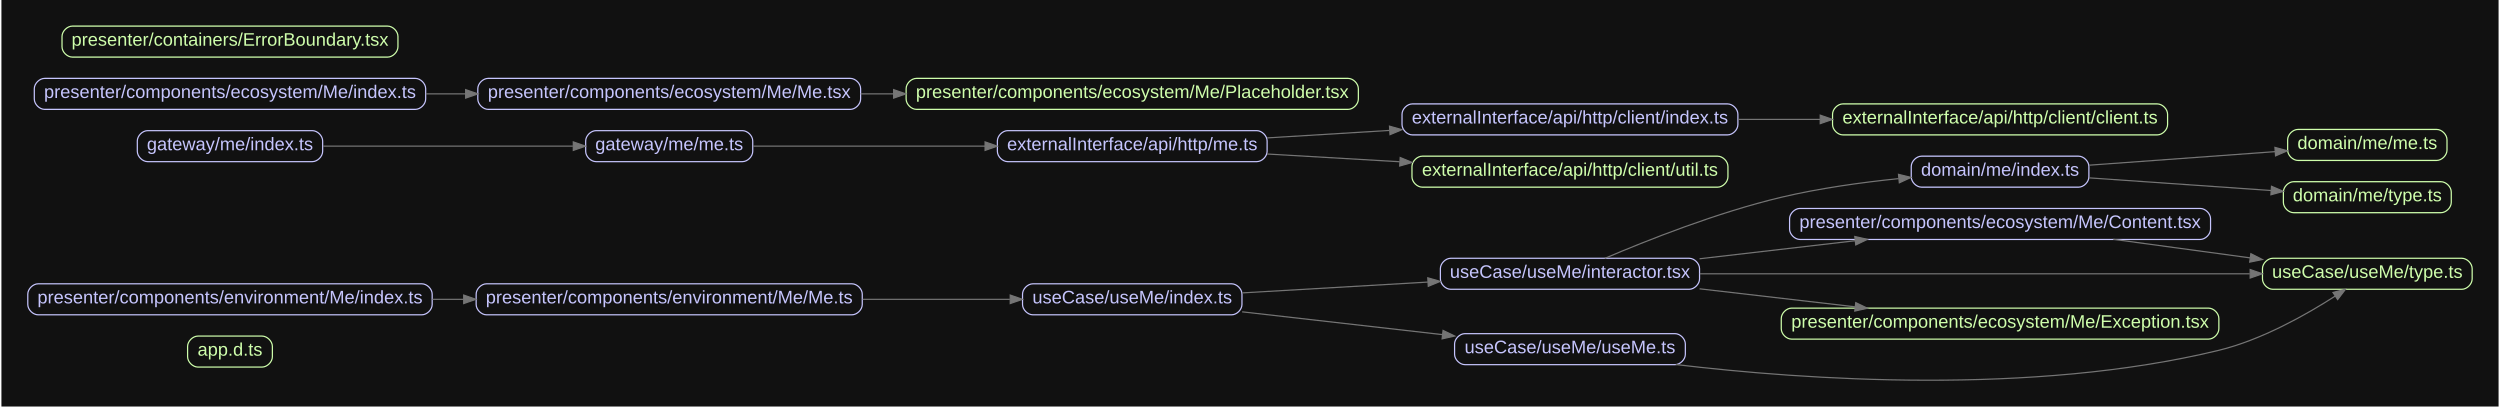
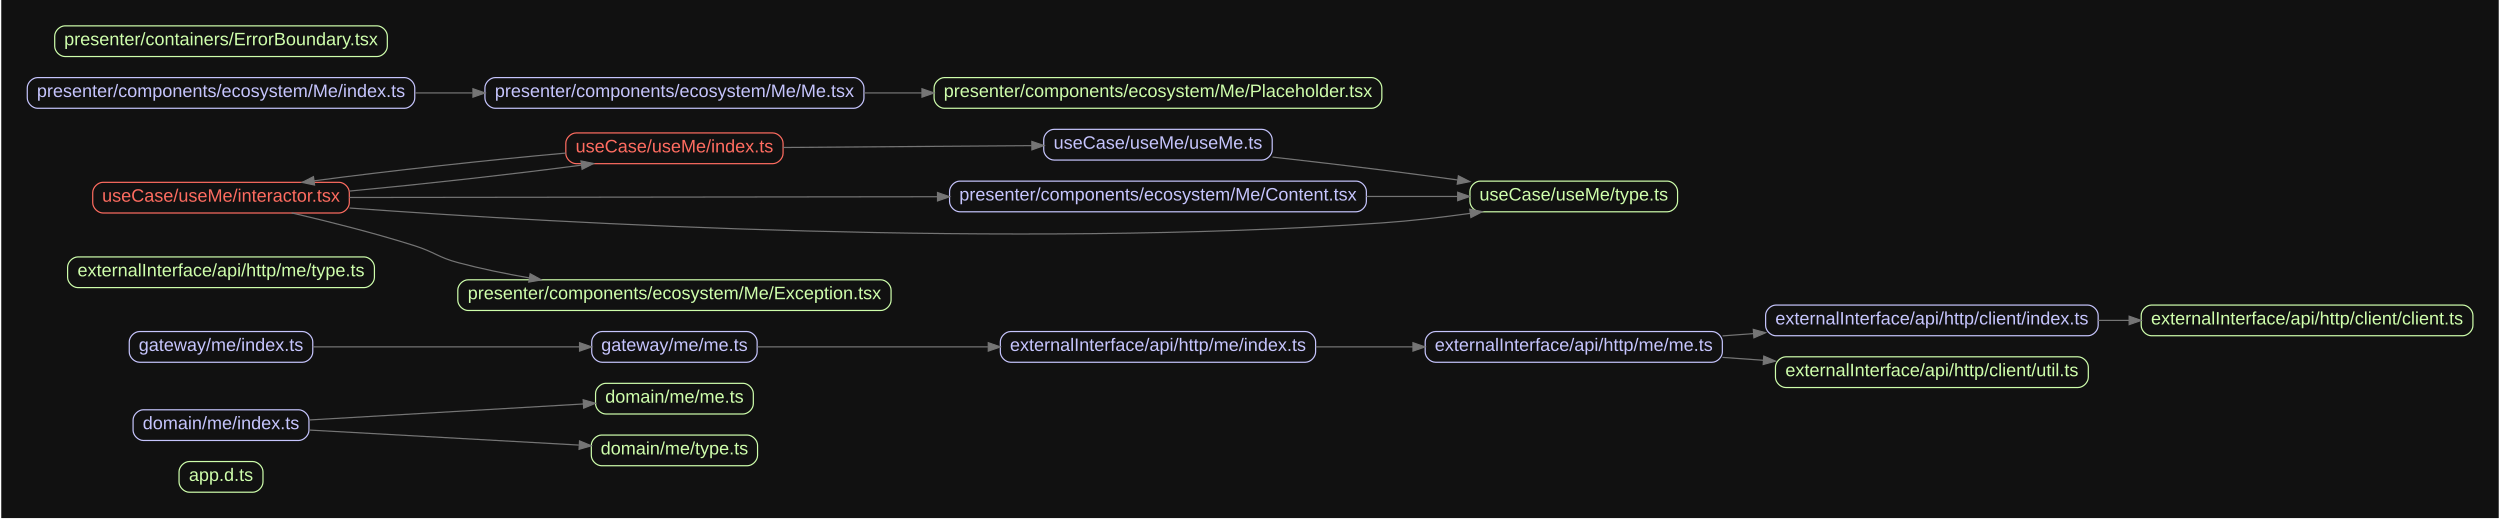
- <svg xmlns="http://www.w3.org/2000/svg" width="2054pt" height="334pt" viewBox="0.00 0.00 2054.23 334.42">
-   <g id="graph0" class="graph" transform="scale(1 1) rotate(0) translate(21.6 312.8224)">
-     <polygon fill="#111111" stroke="transparent" points="-21.6,21.6 -21.6,-312.822 2032.634,-312.822 2032.634,21.6 -21.6,21.6" />
+ <svg xmlns="http://www.w3.org/2000/svg" width="2075pt" height="430pt" viewBox="0.00 0.00 2075.08 430.45">
+   <g id="graph0" class="graph" transform="scale(1 1) rotate(0) translate(21.6 408.8485)">
+     <polygon fill="#111111" stroke="transparent" points="-21.6,21.6 -21.6,-408.849 2053.479,-408.849 2053.479,21.6 -21.6,21.6" />
    <g id="node1" class="node">
-       <path fill="none" stroke="#cfffac" d="M192.788,-36.348C192.788,-36.348 140.043,-36.348 140.043,-36.348 135.793,-36.348 131.543,-32.098 131.543,-27.848 131.543,-27.848 131.543,-19.348 131.543,-19.348 131.543,-15.098 135.793,-10.848 140.043,-10.848 140.043,-10.848 192.788,-10.848 192.788,-10.848 197.038,-10.848 201.288,-15.098 201.288,-19.348 201.288,-19.348 201.288,-27.848 201.288,-27.848 201.288,-32.098 197.038,-36.348 192.788,-36.348" />
-       <text text-anchor="middle" x="166.416" y="-20.222" font-family="Arial" font-size="15.00" fill="#cfffac">app.d.ts</text>
+       <path fill="none" stroke="#cfffac" d="M187.361,-25.374C187.361,-25.374 134.615,-25.374 134.615,-25.374 130.366,-25.374 126.116,-21.124 126.116,-16.874 126.116,-16.874 126.116,-8.374 126.116,-8.374 126.116,-4.124 130.366,.126 134.615,.126 134.615,.126 187.361,.126 187.361,.126 191.611,.126 195.861,-4.124 195.861,-8.374 195.861,-8.374 195.861,-16.874 195.861,-16.874 195.861,-21.124 191.611,-25.374 187.361,-25.374" />
+       <text text-anchor="middle" x="160.988" y="-9.248" font-family="Arial" font-size="15.00" fill="#cfffac">app.d.ts</text>
    </g>
    <g id="node2" class="node">
-       <path fill="none" stroke="#c6c5fe" d="M1687.107,-184.348C1687.107,-184.348 1557.979,-184.348 1557.979,-184.348 1553.729,-184.348 1549.479,-180.098 1549.479,-175.848 1549.479,-175.848 1549.479,-167.348 1549.479,-167.348 1549.479,-163.098 1553.729,-158.848 1557.979,-158.848 1557.979,-158.848 1687.107,-158.848 1687.107,-158.848 1691.357,-158.848 1695.607,-163.098 1695.607,-167.348 1695.607,-167.348 1695.607,-175.848 1695.607,-175.848 1695.607,-180.098 1691.357,-184.348 1687.107,-184.348" />
-       <text text-anchor="middle" x="1622.543" y="-168.222" font-family="Arial" font-size="15.00" fill="#c6c5fe">domain/me/index.ts</text>
+       <path fill="none" stroke="#c6c5fe" d="M225.552,-68.374C225.552,-68.374 96.425,-68.374 96.425,-68.374 92.175,-68.374 87.925,-64.124 87.925,-59.874 87.925,-59.874 87.925,-51.374 87.925,-51.374 87.925,-47.124 92.175,-42.874 96.425,-42.874 96.425,-42.874 225.552,-42.874 225.552,-42.874 229.802,-42.874 234.052,-47.124 234.052,-51.374 234.052,-51.374 234.052,-59.874 234.052,-59.874 234.052,-64.124 229.802,-68.374 225.552,-68.374" />
+       <text text-anchor="middle" x="160.988" y="-52.248" font-family="Arial" font-size="15.00" fill="#c6c5fe">domain/me/index.ts</text>
    </g>
    <g id="node3" class="node">
-       <path fill="none" stroke="#cfffac" d="M1981.703,-206.348C1981.703,-206.348 1867.62,-206.348 1867.62,-206.348 1863.37,-206.348 1859.12,-202.098 1859.12,-197.848 1859.12,-197.848 1859.12,-189.348 1859.12,-189.348 1859.12,-185.098 1863.37,-180.848 1867.62,-180.848 1867.62,-180.848 1981.703,-180.848 1981.703,-180.848 1985.953,-180.848 1990.203,-185.098 1990.203,-189.348 1990.203,-189.348 1990.203,-197.848 1990.203,-197.848 1990.203,-202.098 1985.953,-206.348 1981.703,-206.348" />
-       <text text-anchor="middle" x="1924.661" y="-190.222" font-family="Arial" font-size="15.00" fill="#cfffac">domain/me/me.ts</text>
+       <path fill="none" stroke="#cfffac" d="M594.764,-90.374C594.764,-90.374 480.68,-90.374 480.68,-90.374 476.431,-90.374 472.181,-86.124 472.181,-81.874 472.181,-81.874 472.181,-73.374 472.181,-73.374 472.181,-69.124 476.431,-64.874 480.68,-64.874 480.68,-64.874 594.764,-64.874 594.764,-64.874 599.014,-64.874 603.264,-69.124 603.264,-73.374 603.264,-73.374 603.264,-81.874 603.264,-81.874 603.264,-86.124 599.014,-90.374 594.764,-90.374" />
+       <text text-anchor="middle" x="537.722" y="-74.249" font-family="Arial" font-size="15.00" fill="#cfffac">domain/me/me.ts</text>
    </g>
    <g id="edge1" class="edge">
-       <path fill="none" stroke="#757575" d="M1695.677,-176.924C1742.046,-180.3 1801.904,-184.659 1848.79,-188.073" />
-       <polygon fill="#757575" stroke="#757575" points="1848.663,-191.573 1858.891,-188.809 1849.171,-184.592 1848.663,-191.573" />
+       <path fill="none" stroke="#757575" d="M234.073,-59.892C299.711,-63.725 395.694,-69.33 462.1,-73.208" />
+       <polygon fill="#757575" stroke="#757575" points="461.897,-76.702 472.085,-73.791 462.306,-69.714 461.897,-76.702" />
    </g>
    <g id="node4" class="node">
-       <path fill="none" stroke="#cfffac" d="M1985.218,-163.348C1985.218,-163.348 1864.104,-163.348 1864.104,-163.348 1859.854,-163.348 1855.604,-159.098 1855.604,-154.848 1855.604,-154.848 1855.604,-146.348 1855.604,-146.348 1855.604,-142.098 1859.854,-137.848 1864.104,-137.848 1864.104,-137.848 1985.218,-137.848 1985.218,-137.848 1989.468,-137.848 1993.718,-142.098 1993.718,-146.348 1993.718,-146.348 1993.718,-154.848 1993.718,-154.848 1993.718,-159.098 1989.468,-163.348 1985.218,-163.348" />
-       <text text-anchor="middle" x="1924.661" y="-147.222" font-family="Arial" font-size="15.00" fill="#cfffac">domain/me/type.ts</text>
+       <path fill="none" stroke="#cfffac" d="M598.279,-47.374C598.279,-47.374 477.165,-47.374 477.165,-47.374 472.915,-47.374 468.665,-43.124 468.665,-38.874 468.665,-38.874 468.665,-30.374 468.665,-30.374 468.665,-26.124 472.915,-21.875 477.165,-21.875 477.165,-21.875 598.279,-21.875 598.279,-21.875 602.529,-21.875 606.779,-26.124 606.779,-30.374 606.779,-30.374 606.779,-38.874 606.779,-38.874 606.779,-43.124 602.529,-47.374 598.279,-47.374" />
+       <text text-anchor="middle" x="537.722" y="-31.248" font-family="Arial" font-size="15.00" fill="#cfffac">domain/me/type.ts</text>
    </g>
    <g id="edge2" class="edge">
-       <path fill="none" stroke="#757575" d="M1695.677,-166.515C1740.988,-163.365 1799.18,-159.32 1845.562,-156.096" />
-       <polygon fill="#757575" stroke="#757575" points="1845.838,-159.586 1855.571,-155.401 1845.353,-152.602 1845.838,-159.586" />
+       <path fill="none" stroke="#757575" d="M234.073,-51.55C298.459,-47.961 392.044,-42.745 458.268,-39.053" />
+       <polygon fill="#757575" stroke="#757575" points="458.864,-42.526 468.653,-38.474 458.474,-35.536 458.864,-42.526" />
    </g>
    <g id="node5" class="node">
-       <path fill="none" stroke="#cfffac" d="M1751.85,-227.348C1751.85,-227.348 1493.236,-227.348 1493.236,-227.348 1488.986,-227.348 1484.736,-223.098 1484.736,-218.848 1484.736,-218.848 1484.736,-210.348 1484.736,-210.348 1484.736,-206.098 1488.986,-201.848 1493.236,-201.848 1493.236,-201.848 1751.85,-201.848 1751.85,-201.848 1756.1,-201.848 1760.35,-206.098 1760.35,-210.348 1760.35,-210.348 1760.35,-218.848 1760.35,-218.848 1760.35,-223.098 1756.1,-227.348 1751.85,-227.348" />
-       <text text-anchor="middle" x="1622.543" y="-211.222" font-family="Arial" font-size="15.00" fill="#cfffac">externalInterface/api/http/client/client.ts</text>
+       <path fill="none" stroke="#cfffac" d="M2023.533,-155.374C2023.533,-155.374 1764.919,-155.374 1764.919,-155.374 1760.669,-155.374 1756.419,-151.124 1756.419,-146.874 1756.419,-146.874 1756.419,-138.374 1756.419,-138.374 1756.419,-134.124 1760.669,-129.875 1764.919,-129.875 1764.919,-129.875 2023.533,-129.875 2023.533,-129.875 2027.783,-129.875 2032.032,-134.124 2032.032,-138.374 2032.032,-138.374 2032.032,-146.874 2032.032,-146.874 2032.032,-151.124 2027.783,-155.374 2023.533,-155.374" />
+       <text text-anchor="middle" x="1894.226" y="-139.249" font-family="Arial" font-size="15.00" fill="#cfffac">externalInterface/api/http/client/client.ts</text>
    </g>
    <g id="node6" class="node">
-       <path fill="none" stroke="#c6c5fe" d="M1398.372,-227.348C1398.372,-227.348 1139.074,-227.348 1139.074,-227.348 1134.824,-227.348 1130.574,-223.098 1130.574,-218.848 1130.574,-218.848 1130.574,-210.348 1130.574,-210.348 1130.574,-206.098 1134.824,-201.848 1139.074,-201.848 1139.074,-201.848 1398.372,-201.848 1398.372,-201.848 1402.622,-201.848 1406.872,-206.098 1406.872,-210.348 1406.872,-210.348 1406.872,-218.848 1406.872,-218.848 1406.872,-223.098 1402.622,-227.348 1398.372,-227.348" />
-       <text text-anchor="middle" x="1268.723" y="-211.222" font-family="Arial" font-size="15.00" fill="#c6c5fe">externalInterface/api/http/client/index.ts</text>
+       <path fill="none" stroke="#c6c5fe" d="M1712.147,-155.374C1712.147,-155.374 1452.849,-155.374 1452.849,-155.374 1448.599,-155.374 1444.349,-151.124 1444.349,-146.874 1444.349,-146.874 1444.349,-138.374 1444.349,-138.374 1444.349,-134.124 1448.599,-129.875 1452.849,-129.875 1452.849,-129.875 1712.147,-129.875 1712.147,-129.875 1716.397,-129.875 1720.647,-134.124 1720.647,-138.374 1720.647,-138.374 1720.647,-146.874 1720.647,-146.874 1720.647,-151.124 1716.397,-155.374 1712.147,-155.374" />
+       <text text-anchor="middle" x="1582.498" y="-139.249" font-family="Arial" font-size="15.00" fill="#c6c5fe">externalInterface/api/http/client/index.ts</text>
    </g>
    <g id="edge3" class="edge">
-       <path fill="none" stroke="#757575" d="M1407.039,-214.598C1429.141,-214.598 1452.089,-214.598 1474.408,-214.598" />
-       <polygon fill="#757575" stroke="#757575" points="1474.613,-218.098 1484.613,-214.598 1474.613,-211.098 1474.613,-218.098" />
+       <path fill="none" stroke="#757575" d="M1720.588,-142.624C1729.132,-142.624 1737.749,-142.624 1746.334,-142.624" />
+       <polygon fill="#757575" stroke="#757575" points="1746.39,-146.124 1756.39,-142.624 1746.39,-139.124 1746.39,-146.124" />
    </g>
    <g id="node7" class="node">
-       <path fill="none" stroke="#cfffac" d="M1390.188,-184.348C1390.188,-184.348 1147.258,-184.348 1147.258,-184.348 1143.008,-184.348 1138.758,-180.098 1138.758,-175.848 1138.758,-175.848 1138.758,-167.348 1138.758,-167.348 1138.758,-163.098 1143.008,-158.848 1147.258,-158.848 1147.258,-158.848 1390.188,-158.848 1390.188,-158.848 1394.438,-158.848 1398.688,-163.098 1398.688,-167.348 1398.688,-167.348 1398.688,-175.848 1398.688,-175.848 1398.688,-180.098 1394.438,-184.348 1390.188,-184.348" />
-       <text text-anchor="middle" x="1268.723" y="-168.222" font-family="Arial" font-size="15.00" fill="#cfffac">externalInterface/api/http/client/util.ts</text>
+       <path fill="none" stroke="#cfffac" d="M1703.963,-112.374C1703.963,-112.374 1461.033,-112.374 1461.033,-112.374 1456.783,-112.374 1452.533,-108.124 1452.533,-103.874 1452.533,-103.874 1452.533,-95.374 1452.533,-95.374 1452.533,-91.124 1456.783,-86.874 1461.033,-86.874 1461.033,-86.874 1703.963,-86.874 1703.963,-86.874 1708.213,-86.874 1712.463,-91.124 1712.463,-95.374 1712.463,-95.374 1712.463,-103.874 1712.463,-103.874 1712.463,-108.124 1708.213,-112.374 1703.963,-112.374" />
+       <text text-anchor="middle" x="1582.498" y="-96.249" font-family="Arial" font-size="15.00" fill="#cfffac">externalInterface/api/http/client/util.ts</text>
    </g>
    <g id="node8" class="node">
-       <path fill="none" stroke="#c6c5fe" d="M1011.087,-205.348C1011.087,-205.348 806.202,-205.348 806.202,-205.348 801.952,-205.348 797.702,-201.098 797.702,-196.848 797.702,-196.848 797.702,-188.348 797.702,-188.348 797.702,-184.098 801.952,-179.848 806.202,-179.848 806.202,-179.848 1011.087,-179.848 1011.087,-179.848 1015.337,-179.848 1019.587,-184.098 1019.587,-188.348 1019.587,-188.348 1019.587,-196.848 1019.587,-196.848 1019.587,-201.098 1015.337,-205.348 1011.087,-205.348" />
-       <text text-anchor="middle" x="908.644" y="-189.222" font-family="Arial" font-size="15.00" fill="#c6c5fe">externalInterface/api/http/me.ts</text>
+       <path fill="none" stroke="#c6c5fe" d="M1061.941,-133.374C1061.941,-133.374 817.003,-133.374 817.003,-133.374 812.753,-133.374 808.503,-129.124 808.503,-124.874 808.503,-124.874 808.503,-116.374 808.503,-116.374 808.503,-112.124 812.753,-107.874 817.003,-107.874 817.003,-107.874 1061.941,-107.874 1061.941,-107.874 1066.191,-107.874 1070.441,-112.124 1070.441,-116.374 1070.441,-116.374 1070.441,-124.874 1070.441,-124.874 1070.441,-129.124 1066.191,-133.374 1061.941,-133.374" />
+       <text text-anchor="middle" x="939.472" y="-117.249" font-family="Arial" font-size="15.00" fill="#c6c5fe">externalInterface/api/http/me/index.ts</text>
+     </g>
+     <g id="node9" class="node">
+       <path fill="none" stroke="#c6c5fe" d="M1399.897,-133.374C1399.897,-133.374 1170.002,-133.374 1170.002,-133.374 1165.752,-133.374 1161.502,-129.124 1161.502,-124.874 1161.502,-124.874 1161.502,-116.374 1161.502,-116.374 1161.502,-112.124 1165.752,-107.874 1170.002,-107.874 1170.002,-107.874 1399.897,-107.874 1399.897,-107.874 1404.147,-107.874 1408.397,-112.124 1408.397,-116.374 1408.397,-116.374 1408.397,-124.874 1408.397,-124.874 1408.397,-129.124 1404.147,-133.374 1399.897,-133.374" />
+       <text text-anchor="middle" x="1284.95" y="-117.249" font-family="Arial" font-size="15.00" fill="#c6c5fe">externalInterface/api/http/me/me.ts</text>
    </g>
    <g id="edge4" class="edge">
-       <path fill="none" stroke="#757575" d="M1019.618,-199.378C1051.36,-201.318 1086.477,-203.463 1120.088,-205.517" />
-       <polygon fill="#757575" stroke="#757575" points="1120.271,-209.035 1130.466,-206.151 1120.698,-202.048 1120.271,-209.035" />
+       <path fill="none" stroke="#757575" d="M1070.575,-120.624C1096.98,-120.624 1124.765,-120.624 1151.257,-120.624" />
+       <polygon fill="#757575" stroke="#757575" points="1151.341,-124.124 1161.341,-120.624 1151.341,-117.124 1151.341,-124.124" />
    </g>
    <g id="edge5" class="edge">
-       <path fill="none" stroke="#757575" d="M1019.618,-186.126C1054.089,-184.116 1092.541,-181.873 1128.721,-179.763" />
-       <polygon fill="#757575" stroke="#757575" points="1129.081,-183.248 1138.86,-179.172 1128.674,-176.26 1129.081,-183.248" />
+       <path fill="none" stroke="#757575" d="M1408.552,-129.763C1417.044,-130.391 1425.649,-131.027 1434.252,-131.663" />
+       <polygon fill="#757575" stroke="#757575" points="1434.112,-135.162 1444.343,-132.409 1434.629,-128.181 1434.112,-135.162" />
    </g>
-     <g id="node9" class="node">
-       <path fill="none" stroke="#c6c5fe" d="M234.152,-205.348C234.152,-205.348 98.679,-205.348 98.679,-205.348 94.429,-205.348 90.18,-201.098 90.18,-196.848 90.18,-196.848 90.18,-188.348 90.18,-188.348 90.18,-184.098 94.429,-179.848 98.679,-179.848 98.679,-179.848 234.152,-179.848 234.152,-179.848 238.402,-179.848 242.652,-184.098 242.652,-188.348 242.652,-188.348 242.652,-196.848 242.652,-196.848 242.652,-201.098 238.402,-205.348 234.152,-205.348" />
-       <text text-anchor="middle" x="166.416" y="-189.222" font-family="Arial" font-size="15.00" fill="#c6c5fe">gateway/me/index.ts</text>
+     <g id="edge6" class="edge">
+       <path fill="none" stroke="#757575" d="M1408.552,-111.901C1419.676,-111.116 1430.994,-110.317 1442.247,-109.523" />
+       <polygon fill="#757575" stroke="#757575" points="1442.826,-112.991 1452.555,-108.795 1442.334,-106.008 1442.826,-112.991" />
    </g>
    <g id="node10" class="node">
-       <path fill="none" stroke="#c6c5fe" d="M587.95,-205.348C587.95,-205.348 467.521,-205.348 467.521,-205.348 463.271,-205.348 459.021,-201.098 459.021,-196.848 459.021,-196.848 459.021,-188.348 459.021,-188.348 459.021,-184.098 463.271,-179.848 467.521,-179.848 467.521,-179.848 587.95,-179.848 587.95,-179.848 592.2,-179.848 596.45,-184.098 596.45,-188.348 596.45,-188.348 596.45,-196.848 596.45,-196.848 596.45,-201.098 592.2,-205.348 587.95,-205.348" />
-       <text text-anchor="middle" x="527.736" y="-189.222" font-family="Arial" font-size="15.00" fill="#c6c5fe">gateway/me/me.ts</text>
+       <path fill="none" stroke="#cfffac" d="M279.951,-195.374C279.951,-195.374 42.026,-195.374 42.026,-195.374 37.776,-195.374 33.526,-191.124 33.526,-186.874 33.526,-186.874 33.526,-178.374 33.526,-178.374 33.526,-174.124 37.776,-169.875 42.026,-169.875 42.026,-169.875 279.951,-169.875 279.951,-169.875 284.201,-169.875 288.451,-174.124 288.451,-178.374 288.451,-178.374 288.451,-186.874 288.451,-186.874 288.451,-191.124 284.201,-195.374 279.951,-195.374" />
+       <text text-anchor="middle" x="160.988" y="-179.249" font-family="Arial" font-size="15.00" fill="#cfffac">externalInterface/api/http/me/type.ts</text>
    </g>
-     <g id="edge6" class="edge">
-       <path fill="none" stroke="#757575" d="M243.042,-192.598C303.454,-192.598 387.409,-192.598 448.488,-192.598" />
-       <polygon fill="#757575" stroke="#757575" points="448.85,-196.098 458.85,-192.598 448.85,-189.098 448.85,-196.098" />
+     <g id="node11" class="node">
+       <path fill="none" stroke="#c6c5fe" d="M228.725,-133.374C228.725,-133.374 93.252,-133.374 93.252,-133.374 89.002,-133.374 84.752,-129.124 84.752,-124.874 84.752,-124.874 84.752,-116.374 84.752,-116.374 84.752,-112.124 89.002,-107.874 93.252,-107.874 93.252,-107.874 228.725,-107.874 228.725,-107.874 232.974,-107.874 237.224,-112.124 237.224,-116.374 237.224,-116.374 237.224,-124.874 237.224,-124.874 237.224,-129.124 232.974,-133.374 228.725,-133.374" />
+       <text text-anchor="middle" x="160.988" y="-117.249" font-family="Arial" font-size="15.00" fill="#c6c5fe">gateway/me/index.ts</text>
+     </g>
+     <g id="node12" class="node">
+       <path fill="none" stroke="#c6c5fe" d="M597.937,-133.374C597.937,-133.374 477.508,-133.374 477.508,-133.374 473.258,-133.374 469.008,-129.124 469.008,-124.874 469.008,-124.874 469.008,-116.374 469.008,-116.374 469.008,-112.124 473.258,-107.874 477.508,-107.874 477.508,-107.874 597.937,-107.874 597.937,-107.874 602.186,-107.874 606.436,-112.124 606.436,-116.374 606.436,-116.374 606.436,-124.874 606.436,-124.874 606.436,-129.124 602.186,-133.374 597.937,-133.374" />
+       <text text-anchor="middle" x="537.722" y="-117.249" font-family="Arial" font-size="15.00" fill="#c6c5fe">gateway/me/me.ts</text>
    </g>
    <g id="edge7" class="edge">
-       <path fill="none" stroke="#757575" d="M596.715,-192.598C649.829,-192.598 724.577,-192.598 787.585,-192.598" />
-       <polygon fill="#757575" stroke="#757575" points="787.592,-196.098 797.592,-192.598 787.592,-189.098 787.592,-196.098" />
-     </g>
-     <g id="node11" class="node">
-       <path fill="none" stroke="#c6c5fe" d="M1787.197,-141.348C1787.197,-141.348 1457.889,-141.348 1457.889,-141.348 1453.639,-141.348 1449.389,-137.098 1449.389,-132.848 1449.389,-132.848 1449.389,-124.348 1449.389,-124.348 1449.389,-120.098 1453.639,-115.848 1457.889,-115.848 1457.889,-115.848 1787.197,-115.848 1787.197,-115.848 1791.447,-115.848 1795.697,-120.098 1795.697,-124.348 1795.697,-124.348 1795.697,-132.848 1795.697,-132.848 1795.697,-137.098 1791.447,-141.348 1787.197,-141.348" />
-       <text text-anchor="middle" x="1622.543" y="-125.222" font-family="Arial" font-size="15.00" fill="#c6c5fe">presenter/components/ecosystem/Me/Content.tsx</text>
-     </g>
-     <g id="node12" class="node">
-       <path fill="none" stroke="#cfffac" d="M2002.407,-100.348C2002.407,-100.348 1846.915,-100.348 1846.915,-100.348 1842.666,-100.348 1838.416,-96.098 1838.416,-91.848 1838.416,-91.848 1838.416,-83.348 1838.416,-83.348 1838.416,-79.098 1842.666,-74.848 1846.915,-74.848 1846.915,-74.848 2002.407,-74.848 2002.407,-74.848 2006.657,-74.848 2010.907,-79.098 2010.907,-83.348 2010.907,-83.348 2010.907,-91.848 2010.907,-91.848 2010.907,-96.098 2006.657,-100.348 2002.407,-100.348" />
-       <text text-anchor="middle" x="1924.661" y="-84.222" font-family="Arial" font-size="15.00" fill="#cfffac">useCase/useMe/type.ts</text>
+       <path fill="none" stroke="#757575" d="M237.226,-120.624C301.615,-120.624 393.488,-120.624 458.664,-120.624" />
+       <polygon fill="#757575" stroke="#757575" points="458.887,-124.124 468.887,-120.624 458.887,-117.124 458.887,-124.124" />
    </g>
    <g id="edge8" class="edge">
-       <path fill="none" stroke="#757575" d="M1715.654,-115.962C1751.39,-111.112 1792.227,-105.57 1828.266,-100.68" />
-       <polygon fill="#757575" stroke="#757575" points="1828.857,-104.132 1838.296,-99.319 1827.916,-97.195 1828.857,-104.132" />
+       <path fill="none" stroke="#757575" d="M606.785,-120.624C659.279,-120.624 733.274,-120.624 798.155,-120.624" />
+       <polygon fill="#757575" stroke="#757575" points="798.485,-124.124 808.485,-120.624 798.485,-117.124 798.485,-124.124" />
    </g>
    <g id="node13" class="node">
-       <path fill="none" stroke="#cfffac" d="M1794.035,-59.348C1794.035,-59.348 1451.051,-59.348 1451.051,-59.348 1446.801,-59.348 1442.551,-55.098 1442.551,-50.848 1442.551,-50.848 1442.551,-42.348 1442.551,-42.348 1442.551,-38.098 1446.801,-33.848 1451.051,-33.848 1451.051,-33.848 1794.035,-33.848 1794.035,-33.848 1798.285,-33.848 1802.534,-38.098 1802.534,-42.348 1802.534,-42.348 1802.534,-50.848 1802.534,-50.848 1802.534,-55.098 1798.285,-59.348 1794.035,-59.348" />
-       <text text-anchor="middle" x="1622.543" y="-43.222" font-family="Arial" font-size="15.00" fill="#cfffac">presenter/components/ecosystem/Me/Exception.tsx</text>
+       <path fill="none" stroke="#c6c5fe" d="M1104.126,-258.374C1104.126,-258.374 774.818,-258.374 774.818,-258.374 770.568,-258.374 766.318,-254.124 766.318,-249.874 766.318,-249.874 766.318,-241.374 766.318,-241.374 766.318,-237.124 770.568,-232.875 774.818,-232.875 774.818,-232.875 1104.126,-232.875 1104.126,-232.875 1108.376,-232.875 1112.626,-237.124 1112.626,-241.374 1112.626,-241.374 1112.626,-249.874 1112.626,-249.874 1112.626,-254.124 1108.376,-258.374 1104.126,-258.374" />
+       <text text-anchor="middle" x="939.472" y="-242.249" font-family="Arial" font-size="15.00" fill="#c6c5fe">presenter/components/ecosystem/Me/Content.tsx</text>
    </g>
    <g id="node14" class="node">
-       <path fill="none" stroke="#c6c5fe" d="M676.691,-248.348C676.691,-248.348 378.781,-248.348 378.781,-248.348 374.531,-248.348 370.281,-244.098 370.281,-239.848 370.281,-239.848 370.281,-231.348 370.281,-231.348 370.281,-227.098 374.531,-222.848 378.781,-222.848 378.781,-222.848 676.691,-222.848 676.691,-222.848 680.941,-222.848 685.191,-227.098 685.191,-231.348 685.191,-231.348 685.191,-239.848 685.191,-239.848 685.191,-244.098 680.941,-248.348 676.691,-248.348" />
-       <text text-anchor="middle" x="527.736" y="-232.222" font-family="Arial" font-size="15.00" fill="#c6c5fe">presenter/components/ecosystem/Me/Me.tsx</text>
+       <path fill="none" stroke="#cfffac" d="M1362.696,-258.374C1362.696,-258.374 1207.204,-258.374 1207.204,-258.374 1202.954,-258.374 1198.704,-254.124 1198.704,-249.874 1198.704,-249.874 1198.704,-241.374 1198.704,-241.374 1198.704,-237.124 1202.954,-232.875 1207.204,-232.875 1207.204,-232.875 1362.696,-232.875 1362.696,-232.875 1366.946,-232.875 1371.196,-237.124 1371.196,-241.374 1371.196,-241.374 1371.196,-249.874 1371.196,-249.874 1371.196,-254.124 1366.946,-258.374 1362.696,-258.374" />
+       <text text-anchor="middle" x="1284.95" y="-242.249" font-family="Arial" font-size="15.00" fill="#cfffac">useCase/useMe/type.ts</text>
+     </g>
+     <g id="edge9" class="edge">
+       <path fill="none" stroke="#757575" d="M1112.717,-245.624C1138.675,-245.624 1164.618,-245.624 1188.201,-245.624" />
+       <polygon fill="#757575" stroke="#757575" points="1188.508,-249.124 1198.508,-245.624 1188.508,-242.124 1188.508,-249.124" />
    </g>
    <g id="node15" class="node">
-       <path fill="none" stroke="#cfffac" d="M1086.153,-248.348C1086.153,-248.348 731.136,-248.348 731.136,-248.348 726.886,-248.348 722.636,-244.098 722.636,-239.848 722.636,-239.848 722.636,-231.348 722.636,-231.348 722.636,-227.098 726.886,-222.848 731.136,-222.848 731.136,-222.848 1086.153,-222.848 1086.153,-222.848 1090.403,-222.848 1094.653,-227.098 1094.653,-231.348 1094.653,-231.348 1094.653,-239.848 1094.653,-239.848 1094.653,-244.098 1090.403,-248.348 1086.153,-248.348" />
-       <text text-anchor="middle" x="908.644" y="-232.222" font-family="Arial" font-size="15.00" fill="#cfffac">presenter/components/ecosystem/Me/Placeholder.tsx</text>
-     </g>
-     <g id="edge9" class="edge">
-       <path fill="none" stroke="#757575" d="M685.14,-235.598C694.068,-235.598 703.096,-235.598 712.142,-235.598" />
-       <polygon fill="#757575" stroke="#757575" points="712.359,-239.098 722.359,-235.598 712.359,-232.098 712.359,-239.098" />
+       <path fill="none" stroke="#cfffac" d="M709.214,-176.374C709.214,-176.374 366.231,-176.374 366.231,-176.374 361.981,-176.374 357.731,-172.124 357.731,-167.874 357.731,-167.874 357.731,-159.374 357.731,-159.374 357.731,-155.124 361.981,-150.875 366.231,-150.875 366.231,-150.875 709.214,-150.875 709.214,-150.875 713.464,-150.875 717.714,-155.124 717.714,-159.374 717.714,-159.374 717.714,-167.874 717.714,-167.874 717.714,-172.124 713.464,-176.374 709.214,-176.374" />
+       <text text-anchor="middle" x="537.722" y="-160.249" font-family="Arial" font-size="15.00" fill="#cfffac">presenter/components/ecosystem/Me/Exception.tsx</text>
    </g>
    <g id="node16" class="node">
-       <path fill="none" stroke="#c6c5fe" d="M318.892,-248.348C318.892,-248.348 13.939,-248.348 13.939,-248.348 9.689,-248.348 5.439,-244.098 5.439,-239.848 5.439,-239.848 5.439,-231.348 5.439,-231.348 5.439,-227.098 9.689,-222.848 13.939,-222.848 13.939,-222.848 318.892,-222.848 318.892,-222.848 323.142,-222.848 327.392,-227.098 327.392,-231.348 327.392,-231.348 327.392,-239.848 327.392,-239.848 327.392,-244.098 323.142,-248.348 318.892,-248.348" />
-       <text text-anchor="middle" x="166.416" y="-232.222" font-family="Arial" font-size="15.00" fill="#c6c5fe">presenter/components/ecosystem/Me/index.ts</text>
+       <path fill="none" stroke="#c6c5fe" d="M686.677,-344.374C686.677,-344.374 388.767,-344.374 388.767,-344.374 384.517,-344.374 380.267,-340.124 380.267,-335.874 380.267,-335.874 380.267,-327.374 380.267,-327.374 380.267,-323.124 384.517,-318.875 388.767,-318.875 388.767,-318.875 686.677,-318.875 686.677,-318.875 690.927,-318.875 695.177,-323.124 695.177,-327.374 695.177,-327.374 695.177,-335.874 695.177,-335.874 695.177,-340.124 690.927,-344.374 686.677,-344.374" />
+       <text text-anchor="middle" x="537.722" y="-328.248" font-family="Arial" font-size="15.00" fill="#c6c5fe">presenter/components/ecosystem/Me/Me.tsx</text>
+     </g>
+     <g id="node17" class="node">
+       <path fill="none" stroke="#cfffac" d="M1116.98,-344.374C1116.98,-344.374 761.963,-344.374 761.963,-344.374 757.713,-344.374 753.464,-340.124 753.464,-335.874 753.464,-335.874 753.464,-327.374 753.464,-327.374 753.464,-323.124 757.713,-318.875 761.963,-318.875 761.963,-318.875 1116.98,-318.875 1116.98,-318.875 1121.23,-318.875 1125.48,-323.124 1125.48,-327.374 1125.48,-327.374 1125.48,-335.874 1125.48,-335.874 1125.48,-340.124 1121.23,-344.374 1116.98,-344.374" />
+       <text text-anchor="middle" x="939.472" y="-328.248" font-family="Arial" font-size="15.00" fill="#cfffac">presenter/components/ecosystem/Me/Placeholder.tsx</text>
    </g>
    <g id="edge10" class="edge">
-       <path fill="none" stroke="#757575" d="M327.526,-235.598C338.293,-235.598 349.154,-235.598 359.954,-235.598" />
-       <polygon fill="#757575" stroke="#757575" points="360.283,-239.098 370.283,-235.598 360.283,-232.098 360.283,-239.098" />
-     </g>
-     <g id="node17" class="node">
-       <path fill="none" stroke="#c6c5fe" d="M678.045,-79.348C678.045,-79.348 377.426,-79.348 377.426,-79.348 373.176,-79.348 368.926,-75.098 368.926,-70.848 368.926,-70.848 368.926,-62.348 368.926,-62.348 368.926,-58.098 373.176,-53.848 377.426,-53.848 377.426,-53.848 678.045,-53.848 678.045,-53.848 682.295,-53.848 686.545,-58.098 686.545,-62.348 686.545,-62.348 686.545,-70.848 686.545,-70.848 686.545,-75.098 682.295,-79.348 678.045,-79.348" />
-       <text text-anchor="middle" x="527.736" y="-63.222" font-family="Arial" font-size="15.00" fill="#c6c5fe">presenter/components/environment/Me/Me.ts</text>
+       <path fill="none" stroke="#757575" d="M695.063,-331.624C710.91,-331.624 727.137,-331.624 743.322,-331.624" />
+       <polygon fill="#757575" stroke="#757575" points="743.391,-335.124 753.391,-331.624 743.391,-328.124 743.391,-335.124" />
    </g>
    <g id="node18" class="node">
-       <path fill="none" stroke="#c6c5fe" d="M990.398,-79.348C990.398,-79.348 826.891,-79.348 826.891,-79.348 822.641,-79.348 818.391,-75.098 818.391,-70.848 818.391,-70.848 818.391,-62.348 818.391,-62.348 818.391,-58.098 822.641,-53.848 826.891,-53.848 826.891,-53.848 990.398,-53.848 990.398,-53.848 994.648,-53.848 998.897,-58.098 998.897,-62.348 998.897,-62.348 998.897,-70.848 998.897,-70.848 998.897,-75.098 994.648,-79.348 990.398,-79.348" />
-       <text text-anchor="middle" x="908.644" y="-63.222" font-family="Arial" font-size="15.00" fill="#c6c5fe">useCase/useMe/index.ts</text>
+       <path fill="none" stroke="#c6c5fe" d="M313.465,-344.374C313.465,-344.374 8.512,-344.374 8.512,-344.374 4.262,-344.374 .012,-340.124 .012,-335.874 .012,-335.874 .012,-327.374 .012,-327.374 .012,-323.124 4.262,-318.875 8.512,-318.875 8.512,-318.875 313.465,-318.875 313.465,-318.875 317.715,-318.875 321.965,-323.124 321.965,-327.374 321.965,-327.374 321.965,-335.874 321.965,-335.874 321.965,-340.124 317.715,-344.374 313.465,-344.374" />
+       <text text-anchor="middle" x="160.988" y="-328.248" font-family="Arial" font-size="15.00" fill="#c6c5fe">presenter/components/ecosystem/Me/index.ts</text>
    </g>
    <g id="edge11" class="edge">
-       <path fill="none" stroke="#757575" d="M686.793,-66.598C727.816,-66.598 770.837,-66.598 807.959,-66.598" />
-       <polygon fill="#757575" stroke="#757575" points="808.267,-70.098 818.267,-66.598 808.267,-63.098 808.267,-70.098" />
+       <path fill="none" stroke="#757575" d="M322.123,-331.624C337.944,-331.624 354.026,-331.624 369.91,-331.624" />
+       <polygon fill="#757575" stroke="#757575" points="370.316,-335.124 380.316,-331.624 370.316,-328.124 370.316,-335.124" />
+     </g>
+     <g id="node19" class="node">
+       <path fill="none" stroke="#cfffac" d="M290.665,-387.374C290.665,-387.374 31.312,-387.374 31.312,-387.374 27.062,-387.374 22.812,-383.124 22.812,-378.874 22.812,-378.874 22.812,-370.374 22.812,-370.374 22.812,-366.124 27.062,-361.875 31.312,-361.875 31.312,-361.875 290.665,-361.875 290.665,-361.875 294.915,-361.875 299.165,-366.124 299.165,-370.374 299.165,-370.374 299.165,-378.874 299.165,-378.874 299.165,-383.124 294.915,-387.374 290.665,-387.374" />
+       <text text-anchor="middle" x="160.988" y="-371.248" font-family="Arial" font-size="15.00" fill="#cfffac">presenter/containers/ErrorBoundary.tsx</text>
+     </g>
+     <g id="node20" class="node">
+       <path fill="none" stroke="#ff6c60" d="M619.475,-298.374C619.475,-298.374 455.969,-298.374 455.969,-298.374 451.719,-298.374 447.469,-294.124 447.469,-289.874 447.469,-289.874 447.469,-281.374 447.469,-281.374 447.469,-277.124 451.719,-272.875 455.969,-272.875 455.969,-272.875 619.475,-272.875 619.475,-272.875 623.725,-272.875 627.975,-277.124 627.975,-281.374 627.975,-281.374 627.975,-289.874 627.975,-289.874 627.975,-294.124 623.725,-298.374 619.475,-298.374" />
+       <text text-anchor="middle" x="537.722" y="-282.248" font-family="Arial" font-size="15.00" fill="#ff6c60">useCase/useMe/index.ts</text>
    </g>
    <g id="node21" class="node">
-       <path fill="none" stroke="#c6c5fe" d="M1366.816,-100.348C1366.816,-100.348 1170.63,-100.348 1170.63,-100.348 1166.38,-100.348 1162.13,-96.098 1162.13,-91.848 1162.13,-91.848 1162.13,-83.348 1162.13,-83.348 1162.13,-79.098 1166.38,-74.848 1170.63,-74.848 1170.63,-74.848 1366.816,-74.848 1366.816,-74.848 1371.066,-74.848 1375.316,-79.098 1375.316,-83.348 1375.316,-83.348 1375.316,-91.848 1375.316,-91.848 1375.316,-96.098 1371.066,-100.348 1366.816,-100.348" />
-       <text text-anchor="middle" x="1268.723" y="-84.222" font-family="Arial" font-size="15.00" fill="#c6c5fe">useCase/useMe/interactor.tsx</text>
+       <path fill="none" stroke="#ff6c60" d="M259.082,-257.374C259.082,-257.374 62.895,-257.374 62.895,-257.374 58.645,-257.374 54.395,-253.124 54.395,-248.874 54.395,-248.874 54.395,-240.374 54.395,-240.374 54.395,-236.124 58.645,-231.875 62.895,-231.875 62.895,-231.875 259.082,-231.875 259.082,-231.875 263.332,-231.875 267.581,-236.124 267.581,-240.374 267.581,-240.374 267.581,-248.874 267.581,-248.874 267.581,-253.124 263.332,-257.374 259.082,-257.374" />
+       <text text-anchor="middle" x="160.988" y="-241.249" font-family="Arial" font-size="15.00" fill="#ff6c60">useCase/useMe/interactor.tsx</text>
+     </g>
+     <g id="edge12" class="edge">
+       <path fill="none" stroke="#757575" d="M447.586,-281.672C383.747,-276.003 299.006,-266.686 238.256,-258.607" />
+       <polygon fill="#757575" stroke="#757575" points="238.719,-255.138 228.341,-257.27 237.783,-262.075 238.719,-255.138" />
+     </g>
+     <g id="node22" class="node">
+       <path fill="none" stroke="#c6c5fe" d="M1025.888,-301.374C1025.888,-301.374 853.056,-301.374 853.056,-301.374 848.806,-301.374 844.556,-297.124 844.556,-292.874 844.556,-292.874 844.556,-284.374 844.556,-284.374 844.556,-280.124 848.806,-275.875 853.056,-275.875 853.056,-275.875 1025.888,-275.875 1025.888,-275.875 1030.138,-275.875 1034.388,-280.124 1034.388,-284.374 1034.388,-284.374 1034.388,-292.874 1034.388,-292.874 1034.388,-297.124 1030.138,-301.374 1025.888,-301.374" />
+       <text text-anchor="middle" x="939.472" y="-285.248" font-family="Arial" font-size="15.00" fill="#c6c5fe">useCase/useMe/useMe.ts</text>
    </g>
    <g id="edge13" class="edge">
-       <path fill="none" stroke="#757575" d="M999.043,-71.87C1045.331,-74.57 1102.232,-77.888 1151.818,-80.78" />
-       <polygon fill="#757575" stroke="#757575" points="1151.77,-84.283 1161.957,-81.371 1152.177,-77.295 1151.77,-84.283" />
-     </g>
-     <g id="node22" class="node">
-       <path fill="none" stroke="#c6c5fe" d="M1355.139,-38.348C1355.139,-38.348 1182.307,-38.348 1182.307,-38.348 1178.057,-38.348 1173.807,-34.098 1173.807,-29.848 1173.807,-29.848 1173.807,-21.348 1173.807,-21.348 1173.807,-17.098 1178.057,-12.848 1182.307,-12.848 1182.307,-12.848 1355.139,-12.848 1355.139,-12.848 1359.389,-12.848 1363.639,-17.098 1363.639,-21.348 1363.639,-21.348 1363.639,-29.848 1363.639,-29.848 1363.639,-34.098 1359.389,-38.348 1355.139,-38.348" />
-       <text text-anchor="middle" x="1268.723" y="-22.222" font-family="Arial" font-size="15.00" fill="#c6c5fe">useCase/useMe/useMe.ts</text>
+       <path fill="none" stroke="#757575" d="M627.883,-286.298C689.15,-286.755 770.402,-287.362 834.572,-287.841" />
+       <polygon fill="#757575" stroke="#757575" points="834.692,-291.342 844.718,-287.917 834.744,-284.342 834.692,-291.342" />
    </g>
    <g id="edge14" class="edge">
-       <path fill="none" stroke="#757575" d="M999.043,-56.305C1049.145,-50.6 1111.681,-43.48 1163.916,-37.532" />
-       <polygon fill="#757575" stroke="#757575" points="1164.341,-41.006 1173.881,-36.397 1163.549,-34.051 1164.341,-41.006" />
+       <path fill="none" stroke="#757575" d="M267.601,-244.761C393.181,-244.923 603.917,-245.193 755.927,-245.388" />
+       <polygon fill="#757575" stroke="#757575" points="756.306,-248.889 766.31,-245.402 756.315,-241.889 756.306,-248.889" />
    </g>
-     <g id="node19" class="node">
-       <path fill="none" stroke="#c6c5fe" d="M324.247,-79.348C324.247,-79.348 8.584,-79.348 8.584,-79.348 4.334,-79.348 .084,-75.098 .084,-70.848 .084,-70.848 .084,-62.348 .084,-62.348 .084,-58.098 4.334,-53.848 8.584,-53.848 8.584,-53.848 324.247,-53.848 324.247,-53.848 328.497,-53.848 332.747,-58.098 332.747,-62.348 332.747,-62.348 332.747,-70.848 332.747,-70.848 332.747,-75.098 328.497,-79.348 324.247,-79.348" />
-       <text text-anchor="middle" x="166.416" y="-63.222" font-family="Arial" font-size="15.00" fill="#c6c5fe">presenter/components/environment/Me/index.ts</text>
-     </g>
-     <g id="edge12" class="edge">
-       <path fill="none" stroke="#757575" d="M332.798,-66.598C341.385,-66.598 350.014,-66.598 358.609,-66.598" />
-       <polygon fill="#757575" stroke="#757575" points="358.678,-70.098 368.678,-66.598 358.678,-63.098 358.678,-70.098" />
-     </g>
-     <g id="node20" class="node">
-       <path fill="none" stroke="#cfffac" d="M296.092,-291.348C296.092,-291.348 36.739,-291.348 36.739,-291.348 32.489,-291.348 28.239,-287.098 28.239,-282.848 28.239,-282.848 28.239,-274.348 28.239,-274.348 28.239,-270.098 32.489,-265.848 36.739,-265.848 36.739,-265.848 296.092,-265.848 296.092,-265.848 300.342,-265.848 304.592,-270.098 304.592,-274.348 304.592,-274.348 304.592,-282.848 304.592,-282.848 304.592,-287.098 300.342,-291.348 296.092,-291.348" />
-       <text text-anchor="middle" x="166.416" y="-275.222" font-family="Arial" font-size="15.00" fill="#cfffac">presenter/containers/ErrorBoundary.tsx</text>
+     <g id="edge17" class="edge">
+       <path fill="none" stroke="#757575" d="M267.819,-236.013C445.87,-223.07 814.476,-202.274 1125.476,-223.624 1149.386,-225.266 1175.17,-228.276 1198.892,-231.554" />
+       <polygon fill="#757575" stroke="#757575" points="1198.528,-235.037 1208.92,-232.972 1199.508,-228.106 1198.528,-235.037" />
    </g>
    <g id="edge15" class="edge">
-       <path fill="none" stroke="#757575" d="M1297.357,-100.287C1331.353,-114.801 1390.09,-138.158 1442.797,-150.598 1473.841,-157.925 1508.532,-162.743 1539.094,-165.89" />
-       <polygon fill="#757575" stroke="#757575" points="1538.994,-169.397 1549.289,-166.895 1539.68,-162.431 1538.994,-169.397" />
+       <path fill="none" stroke="#757575" d="M219.611,-231.952C250.354,-224.832 288.487,-215.249 321.977,-204.624 338.34,-199.433 341.386,-195.038 357.977,-190.624 376.89,-185.593 397.19,-181.415 417.093,-177.972" />
+       <polygon fill="#757575" stroke="#757575" points="417.855,-181.393 427.139,-176.289 416.698,-174.489 417.855,-181.393" />
    </g>
    <g id="edge16" class="edge">
-       <path fill="none" stroke="#757575" d="M1375.36,-99.955C1415.681,-104.627 1461.818,-109.974 1503.229,-114.772" />
-       <polygon fill="#757575" stroke="#757575" points="1503.033,-118.273 1513.37,-115.947 1503.839,-111.319 1503.033,-118.273" />
+       <path fill="none" stroke="#757575" d="M267.686,-250.085C329.028,-255.803 404.699,-264.23 460.316,-271.623" />
+       <polygon fill="#757575" stroke="#757575" points="460.081,-275.123 470.459,-272.991 461.017,-268.186 460.081,-275.123" />
    </g>
    <g id="edge18" class="edge">
-       <path fill="none" stroke="#757575" d="M1375.571,-87.598C1500.97,-87.598 1707.099,-87.598 1827.946,-87.598" />
-       <polygon fill="#757575" stroke="#757575" points="1828.291,-91.098 1838.291,-87.598 1828.291,-84.098 1828.291,-91.098" />
-     </g>
-     <g id="edge17" class="edge">
-       <path fill="none" stroke="#757575" d="M1375.36,-75.241C1415.681,-70.569 1461.818,-65.223 1503.229,-60.424" />
-       <polygon fill="#757575" stroke="#757575" points="1503.839,-63.877 1513.37,-59.249 1503.033,-56.923 1503.839,-63.877" />
-     </g>
-     <g id="edge19" class="edge">
-       <path fill="none" stroke="#757575" d="M1355.682,-12.948C1462.535,-.236 1648.566,12.649 1802.289,-24.598 1837.708,-33.18 1874.359,-53.897 1898.202,-69.244" />
-       <polygon fill="#757575" stroke="#757575" points="1896.406,-72.252 1906.684,-74.827 1900.255,-66.405 1896.406,-72.252" />
+       <path fill="none" stroke="#757575" d="M1034.629,-278.338C1063.796,-275.062 1095.972,-271.324 1125.476,-267.624 1145.852,-265.069 1167.669,-262.168 1188.421,-259.331" />
+       <polygon fill="#757575" stroke="#757575" points="1189.081,-262.773 1198.512,-257.945 1188.128,-255.838 1189.081,-262.773" />
    </g>
  </g>
</svg>
